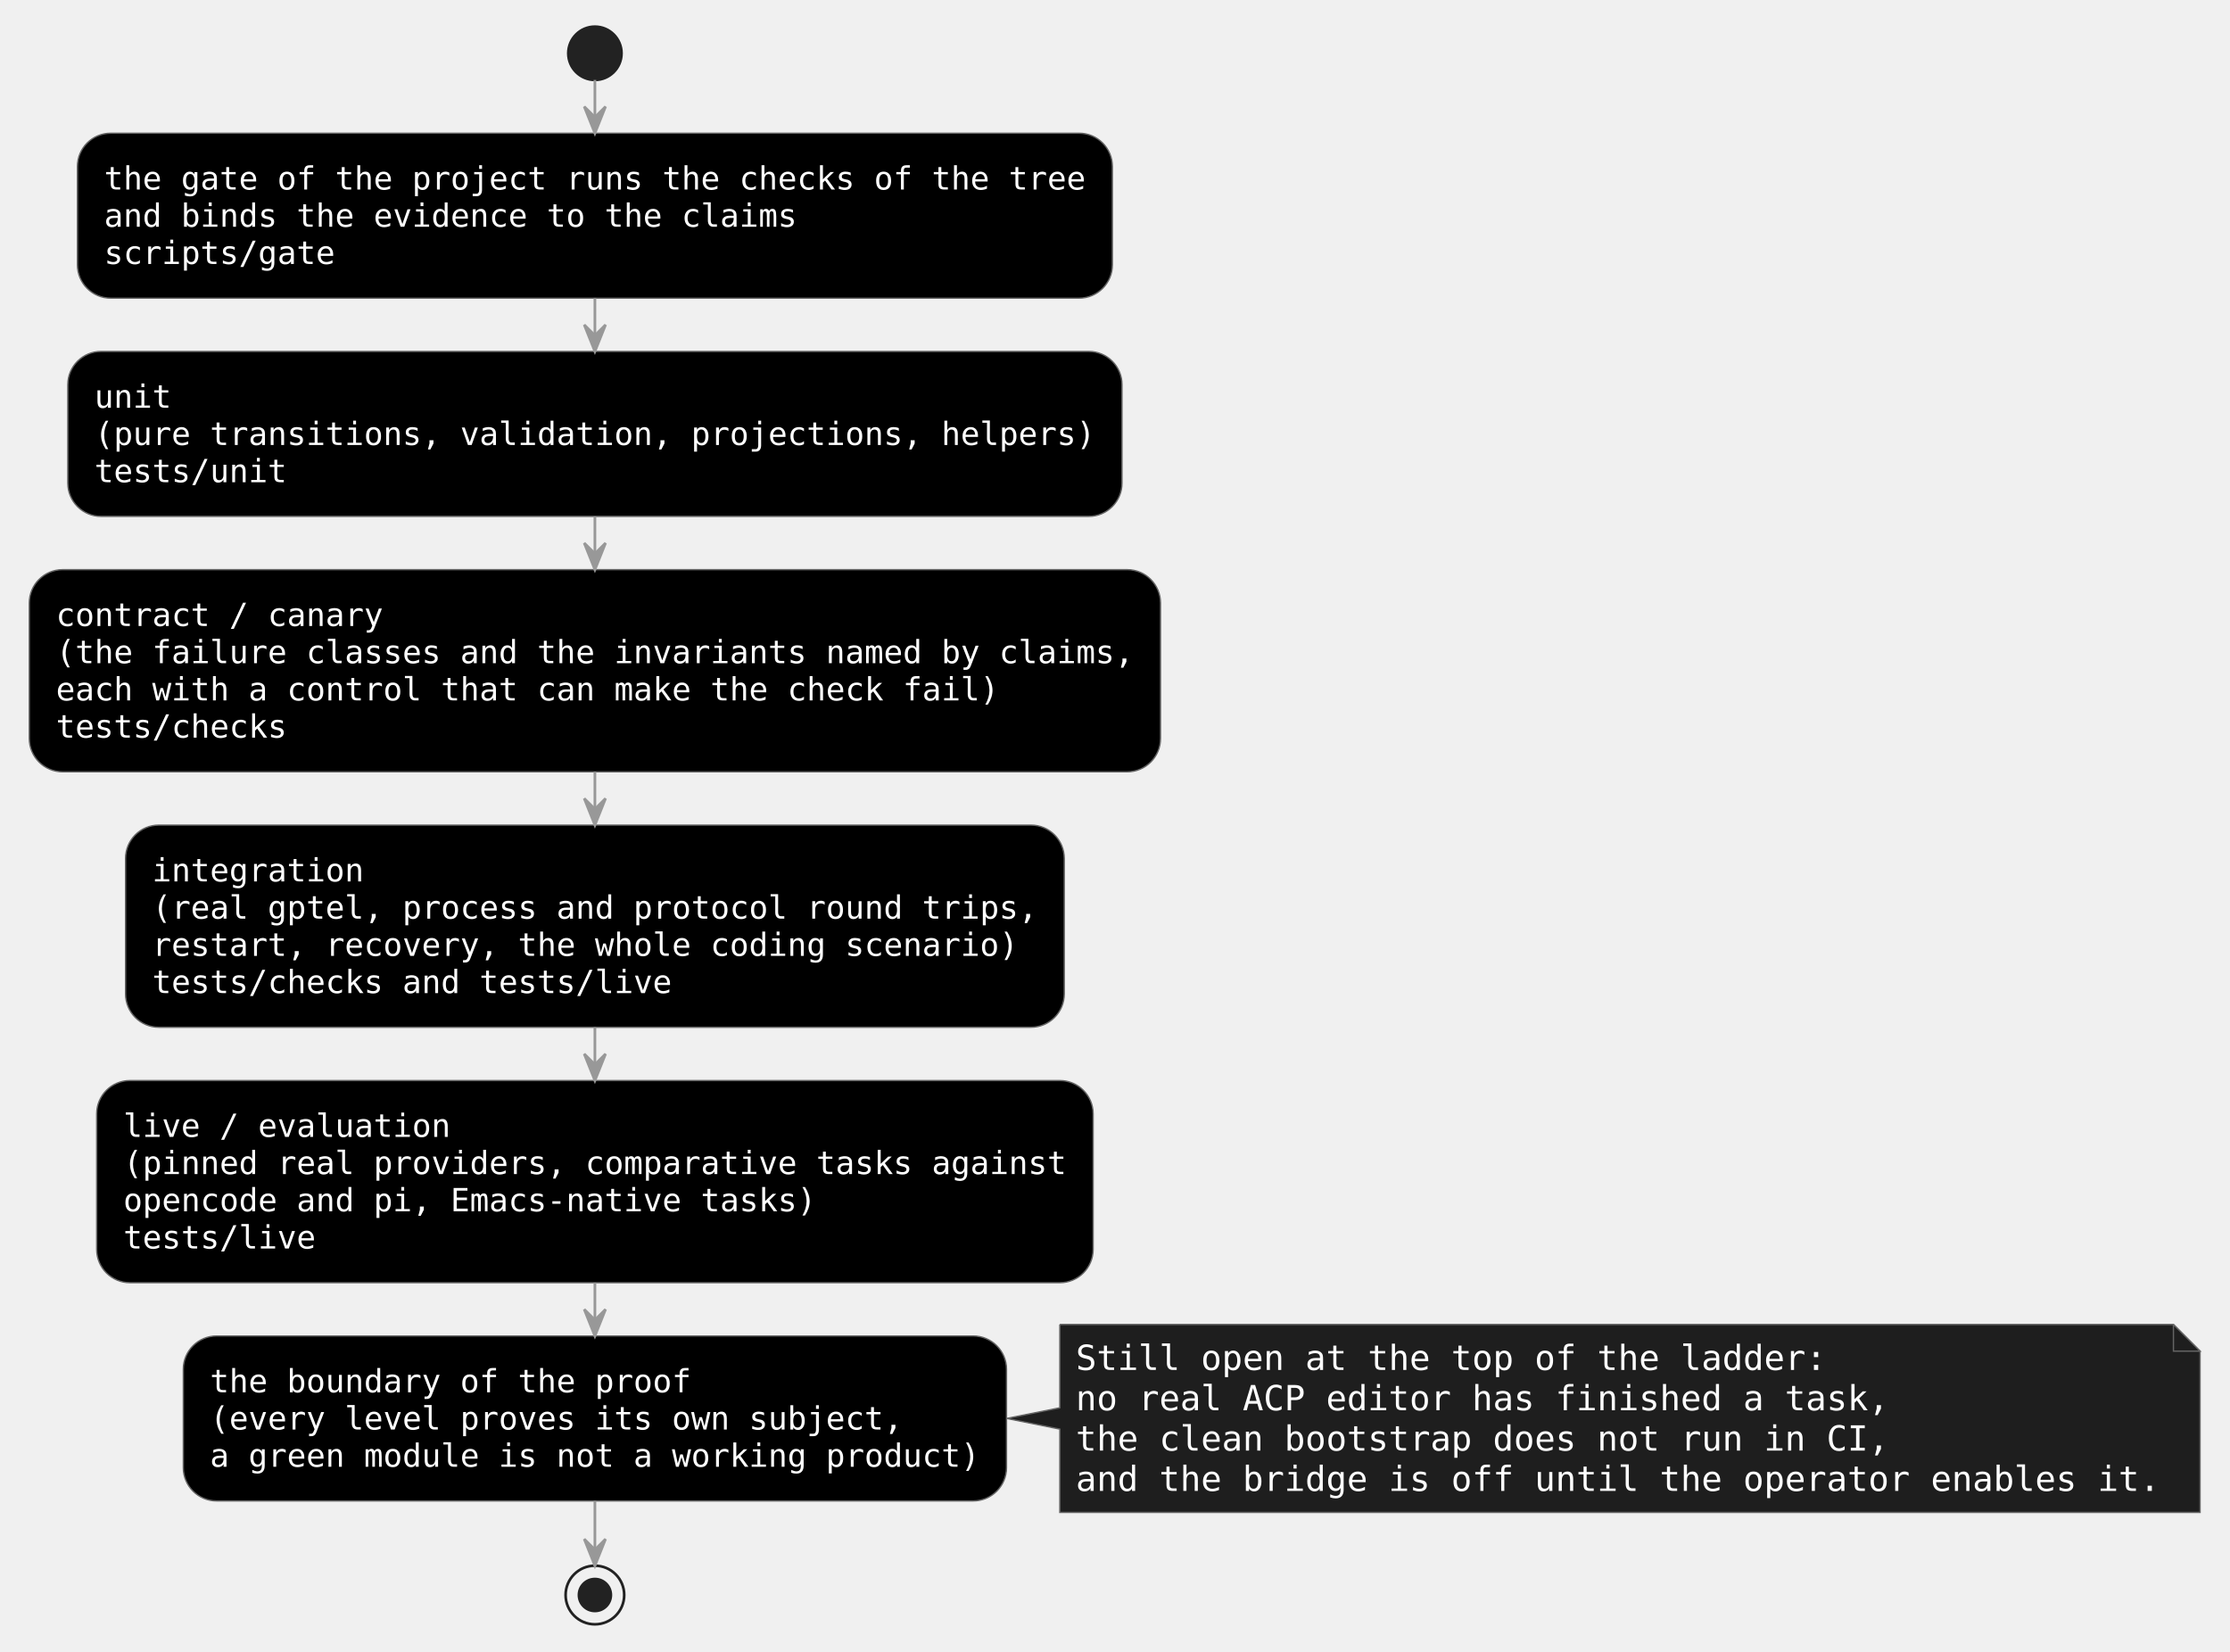
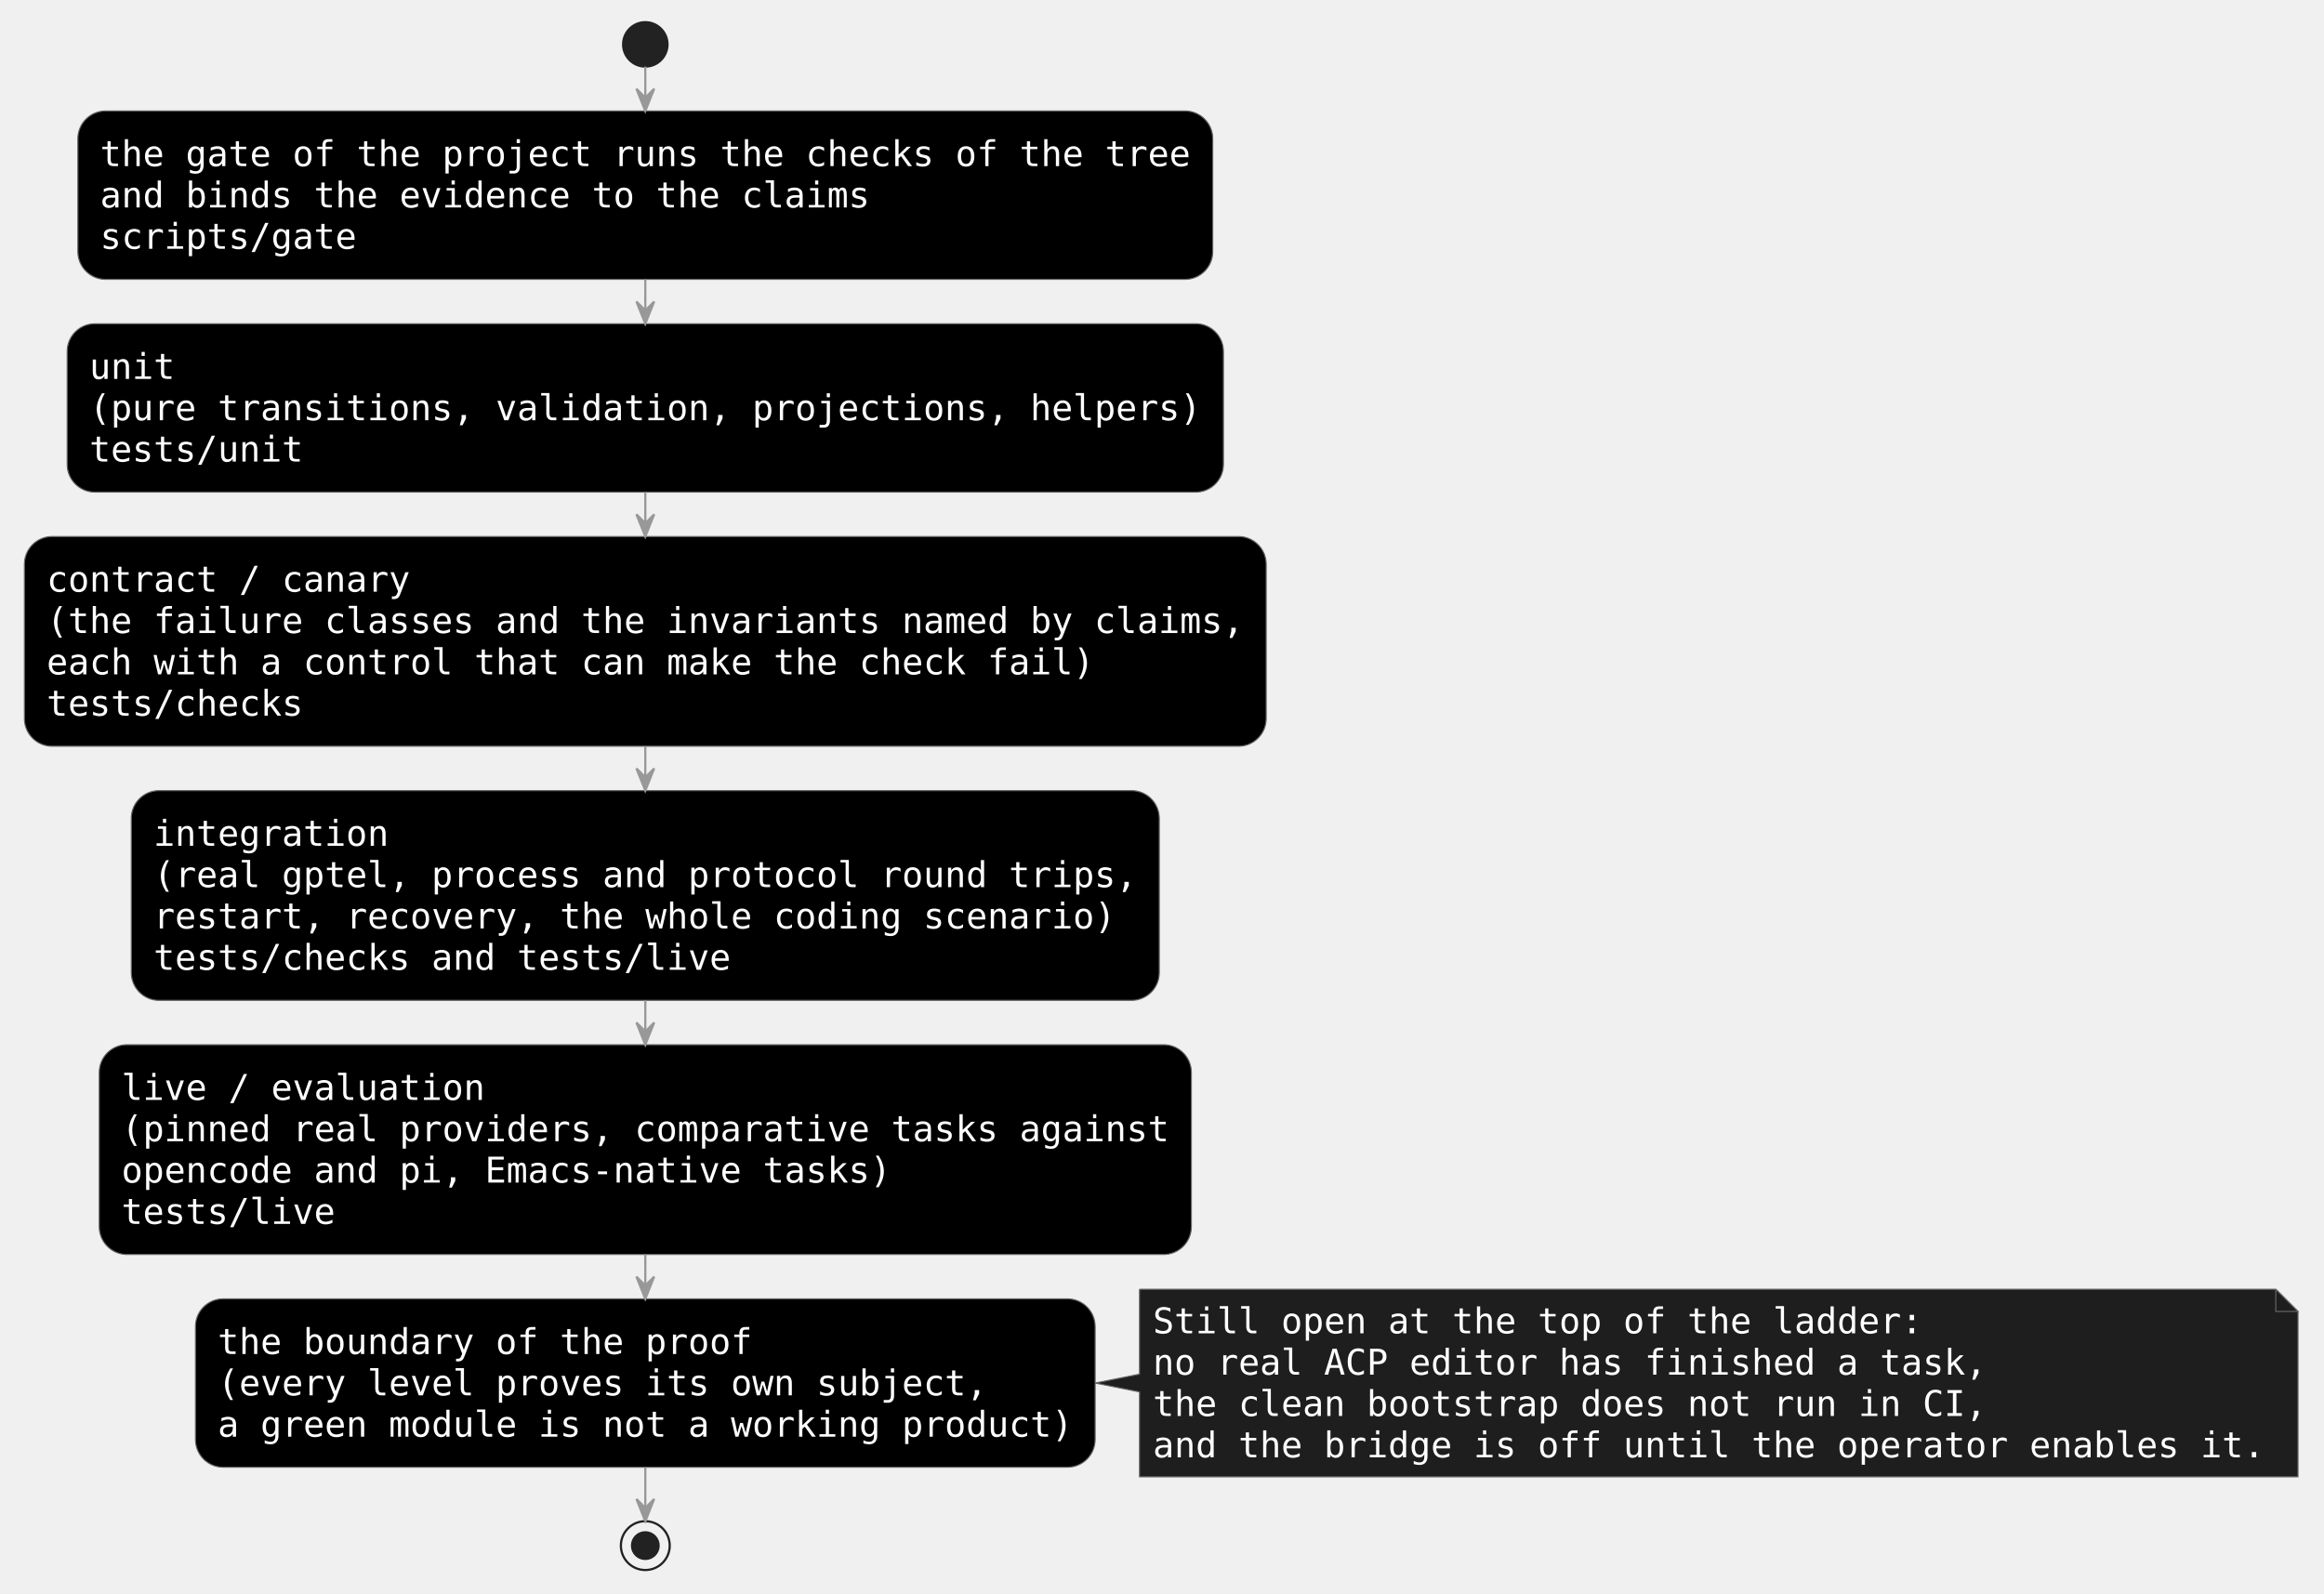
- <svg xmlns="http://www.w3.org/2000/svg" contentStyleType="text/css" data-diagram-type="ACTIVITY" height="620px" preserveAspectRatio="none" style="width:837px;height:620px;background:#000000;" version="1.1" viewBox="0 0 837 620" width="837px" zoomAndPan="magnify">
+ <svg xmlns="http://www.w3.org/2000/svg" contentStyleType="text/css" data-diagram-type="ACTIVITY" height="718px" preserveAspectRatio="none" style="width:1047px;height:718px;background:#000000;" version="1.1" viewBox="0 0 1047 718" width="1047px" zoomAndPan="magnify">
  <defs />
  <g>
-     <ellipse cx="223.289" cy="20" fill="#222222" rx="10" ry="10" style="stroke:#222222;stroke-width:1;" />
-     <rect fill="#000000" height="61.906" rx="12.5" ry="12.5" style="stroke:#646464;stroke-width:0.5;" width="388.455" x="29.061" y="50" />
-     <text fill="#FFFFFF" font-family="'DejaVu Sans Mono'" font-size="12" lengthAdjust="spacing" textLength="368.455" x="39.062" y="71.139">the gate of the project runs the checks of the tree</text>
-     <text fill="#FFFFFF" font-family="'DejaVu Sans Mono'" font-size="12" lengthAdjust="spacing" textLength="260.086" x="39.062" y="85.107">and binds the evidence to the claims</text>
-     <text fill="#FFFFFF" font-family="'DejaVu Sans Mono'" font-size="12" lengthAdjust="spacing" textLength="86.695" x="39.062" y="99.076">scripts/gate</text>
-     <rect fill="#000000" height="61.906" rx="12.5" ry="12.5" style="stroke:#646464;stroke-width:0.5;" width="395.68" x="25.449" y="131.906" />
-     <text fill="#FFFFFF" font-family="'DejaVu Sans Mono'" font-size="12" lengthAdjust="spacing" textLength="28.898" x="35.449" y="153.045">unit</text>
-     <text fill="#FFFFFF" font-family="'DejaVu Sans Mono'" font-size="12" lengthAdjust="spacing" textLength="375.68" x="35.449" y="167.014">(pure transitions, validation, projections, helpers)</text>
-     <text fill="#FFFFFF" font-family="'DejaVu Sans Mono'" font-size="12" lengthAdjust="spacing" textLength="72.246" x="35.449" y="180.982">tests/unit</text>
-     <rect fill="#000000" height="75.875" rx="12.5" ry="12.5" style="stroke:#646464;stroke-width:0.5;" width="424.578" x="11" y="213.812" />
-     <text fill="#FFFFFF" font-family="'DejaVu Sans Mono'" font-size="12" lengthAdjust="spacing" textLength="122.818" x="21" y="234.951">contract / canary</text>
-     <text fill="#FFFFFF" font-family="'DejaVu Sans Mono'" font-size="12" lengthAdjust="spacing" textLength="404.578" x="21" y="248.92">(the failure classes and the invariants named by claims,</text>
-     <text fill="#FFFFFF" font-family="'DejaVu Sans Mono'" font-size="12" lengthAdjust="spacing" textLength="354.006" x="21" y="262.889">each with a control that can make the check fail)</text>
-     <text fill="#FFFFFF" font-family="'DejaVu Sans Mono'" font-size="12" lengthAdjust="spacing" textLength="86.695" x="21" y="276.857">tests/checks</text>
-     <rect fill="#000000" height="75.875" rx="12.5" ry="12.5" style="stroke:#646464;stroke-width:0.5;" width="352.332" x="47.123" y="309.688" />
-     <text fill="#FFFFFF" font-family="'DejaVu Sans Mono'" font-size="12" lengthAdjust="spacing" textLength="79.471" x="57.123" y="330.826">integration</text>
-     <text fill="#FFFFFF" font-family="'DejaVu Sans Mono'" font-size="12" lengthAdjust="spacing" textLength="332.332" x="57.123" y="344.795">(real gptel, process and protocol round trips,</text>
-     <text fill="#FFFFFF" font-family="'DejaVu Sans Mono'" font-size="12" lengthAdjust="spacing" textLength="325.107" x="57.123" y="358.764">restart, recovery, the whole coding scenario)</text>
-     <text fill="#FFFFFF" font-family="'DejaVu Sans Mono'" font-size="12" lengthAdjust="spacing" textLength="195.065" x="57.123" y="372.732">tests/checks and tests/live</text>
-     <rect fill="#000000" height="75.875" rx="12.5" ry="12.5" style="stroke:#646464;stroke-width:0.5;" width="374.006" x="36.286" y="405.562" />
-     <text fill="#FFFFFF" font-family="'DejaVu Sans Mono'" font-size="12" lengthAdjust="spacing" textLength="122.818" x="46.286" y="426.701">live / evaluation</text>
-     <text fill="#FFFFFF" font-family="'DejaVu Sans Mono'" font-size="12" lengthAdjust="spacing" textLength="354.006" x="46.286" y="440.67">(pinned real providers, comparative tasks against</text>
-     <text fill="#FFFFFF" font-family="'DejaVu Sans Mono'" font-size="12" lengthAdjust="spacing" textLength="260.086" x="46.286" y="454.639">opencode and pi, Emacs-native tasks)</text>
-     <text fill="#FFFFFF" font-family="'DejaVu Sans Mono'" font-size="12" lengthAdjust="spacing" textLength="72.246" x="46.286" y="468.607">tests/live</text>
-     <path d="M397.781,497.125 L397.781,528.391 L377.781,532.391 L397.781,536.391 L397.781,567.656 A0,0 0 0 0 397.781,567.656 L825.768,567.656 A0,0 0 0 0 825.768,567.656 L825.768,507.125 L815.768,497.125 L397.781,497.125 A0,0 0 0 0 397.781,497.125" fill="#1E1E1E" style="stroke:#646464;stroke-width:0.5;" />
-     <path d="M815.768,497.125 L815.768,507.125 L825.768,507.125 L815.768,497.125" fill="#1E1E1E" style="stroke:#646464;stroke-width:0.5;" />
-     <text fill="#FFFFFF" font-family="'DejaVu Sans Mono'" font-size="13" lengthAdjust="spacing" textLength="281.76" x="403.781" y="514.192">Still open at the top of the ladder:</text>
-     <text fill="#FFFFFF" font-family="'DejaVu Sans Mono'" font-size="13" lengthAdjust="spacing" textLength="305.24" x="403.781" y="529.325">no real ACP editor has finished a task,</text>
-     <text fill="#FFFFFF" font-family="'DejaVu Sans Mono'" font-size="13" lengthAdjust="spacing" textLength="305.24" x="403.781" y="544.457">the clean bootstrap does not run in CI,</text>
-     <text fill="#FFFFFF" font-family="'DejaVu Sans Mono'" font-size="13" lengthAdjust="spacing" textLength="406.986" x="403.781" y="559.59">and the bridge is off until the operator enables it.</text>
-     <rect fill="#000000" height="61.906" rx="12.5" ry="12.5" style="stroke:#646464;stroke-width:0.5;" width="308.984" x="68.797" y="501.438" />
-     <text fill="#FFFFFF" font-family="'DejaVu Sans Mono'" font-size="12" lengthAdjust="spacing" textLength="180.615" x="78.797" y="522.576">the boundary of the proof</text>
-     <text fill="#FFFFFF" font-family="'DejaVu Sans Mono'" font-size="12" lengthAdjust="spacing" textLength="260.086" x="78.797" y="536.545">(every level proves its own subject,</text>
-     <text fill="#FFFFFF" font-family="'DejaVu Sans Mono'" font-size="12" lengthAdjust="spacing" textLength="288.984" x="78.797" y="550.514">a green module is not a working product)</text>
-     <ellipse cx="223.289" cy="598.656" fill="none" rx="11" ry="11" style="stroke:#222222;stroke-width:1;" />
-     <ellipse cx="223.289" cy="598.656" fill="#222222" rx="6" ry="6" style="stroke:#222222;stroke-width:1;" />
-     <line style="stroke:#989898;stroke-width:1;" x1="223.289" x2="223.289" y1="30" y2="50" />
-     <polygon fill="#989898" points="219.289,40,223.289,50,227.289,40,223.289,44" style="stroke:#989898;stroke-width:1;" />
-     <line style="stroke:#989898;stroke-width:1;" x1="223.289" x2="223.289" y1="111.906" y2="131.906" />
-     <polygon fill="#989898" points="219.289,121.906,223.289,131.906,227.289,121.906,223.289,125.906" style="stroke:#989898;stroke-width:1;" />
-     <line style="stroke:#989898;stroke-width:1;" x1="223.289" x2="223.289" y1="193.812" y2="213.812" />
-     <polygon fill="#989898" points="219.289,203.812,223.289,213.812,227.289,203.812,223.289,207.812" style="stroke:#989898;stroke-width:1;" />
-     <line style="stroke:#989898;stroke-width:1;" x1="223.289" x2="223.289" y1="289.688" y2="309.688" />
-     <polygon fill="#989898" points="219.289,299.688,223.289,309.688,227.289,299.688,223.289,303.688" style="stroke:#989898;stroke-width:1;" />
-     <line style="stroke:#989898;stroke-width:1;" x1="223.289" x2="223.289" y1="385.562" y2="405.562" />
-     <polygon fill="#989898" points="219.289,395.562,223.289,405.562,227.289,395.562,223.289,399.562" style="stroke:#989898;stroke-width:1;" />
-     <line style="stroke:#989898;stroke-width:1;" x1="223.289" x2="223.289" y1="481.438" y2="501.438" />
-     <polygon fill="#989898" points="219.289,491.438,223.289,501.438,227.289,491.438,223.289,495.438" style="stroke:#989898;stroke-width:1;" />
-     <line style="stroke:#989898;stroke-width:1;" x1="223.289" x2="223.289" y1="563.344" y2="587.656" />
-     <polygon fill="#989898" points="219.289,577.656,223.289,587.656,227.289,577.656,223.289,581.656" style="stroke:#989898;stroke-width:1;" />
+     <ellipse cx="290.719" cy="20" fill="#222222" rx="10" ry="10" style="stroke:#222222;stroke-width:1;" />
+     <rect fill="#000000" height="75.875" rx="12.5" ry="12.5" style="stroke:#646464;stroke-width:0.5;" width="511.273" x="35.082" y="50" />
+     <text fill="#FFFFFF" font-family="'DejaVu Sans Mono'" font-size="16" lengthAdjust="spacing" textLength="491.273" x="45.082" y="74.852">the gate of the project runs the checks of the tree</text>
+     <text fill="#FFFFFF" font-family="'DejaVu Sans Mono'" font-size="16" lengthAdjust="spacing" textLength="346.781" x="45.082" y="93.477">and binds the evidence to the claims</text>
+     <text fill="#FFFFFF" font-family="'DejaVu Sans Mono'" font-size="16" lengthAdjust="spacing" textLength="115.594" x="45.082" y="112.102">scripts/gate</text>
+     <rect fill="#000000" height="75.875" rx="12.5" ry="12.5" style="stroke:#646464;stroke-width:0.5;" width="520.906" x="30.266" y="145.875" />
+     <text fill="#FFFFFF" font-family="'DejaVu Sans Mono'" font-size="16" lengthAdjust="spacing" textLength="38.531" x="40.266" y="170.727">unit</text>
+     <text fill="#FFFFFF" font-family="'DejaVu Sans Mono'" font-size="16" lengthAdjust="spacing" textLength="500.906" x="40.266" y="189.352">(pure transitions, validation, projections, helpers)</text>
+     <text fill="#FFFFFF" font-family="'DejaVu Sans Mono'" font-size="16" lengthAdjust="spacing" textLength="96.328" x="40.266" y="207.977">tests/unit</text>
+     <rect fill="#000000" height="94.5" rx="12.5" ry="12.5" style="stroke:#646464;stroke-width:0.5;" width="559.438" x="11" y="241.75" />
+     <text fill="#FFFFFF" font-family="'DejaVu Sans Mono'" font-size="16" lengthAdjust="spacing" textLength="163.758" x="21" y="266.602">contract / canary</text>
+     <text fill="#FFFFFF" font-family="'DejaVu Sans Mono'" font-size="16" lengthAdjust="spacing" textLength="539.438" x="21" y="285.227">(the failure classes and the invariants named by claims,</text>
+     <text fill="#FFFFFF" font-family="'DejaVu Sans Mono'" font-size="16" lengthAdjust="spacing" textLength="472.008" x="21" y="303.852">each with a control that can make the check fail)</text>
+     <text fill="#FFFFFF" font-family="'DejaVu Sans Mono'" font-size="16" lengthAdjust="spacing" textLength="115.594" x="21" y="322.477">tests/checks</text>
+     <rect fill="#000000" height="94.5" rx="12.5" ry="12.5" style="stroke:#646464;stroke-width:0.5;" width="463.109" x="59.164" y="356.25" />
+     <text fill="#FFFFFF" font-family="'DejaVu Sans Mono'" font-size="16" lengthAdjust="spacing" textLength="105.961" x="69.164" y="381.102">integration</text>
+     <text fill="#FFFFFF" font-family="'DejaVu Sans Mono'" font-size="16" lengthAdjust="spacing" textLength="443.109" x="69.164" y="399.727">(real gptel, process and protocol round trips,</text>
+     <text fill="#FFFFFF" font-family="'DejaVu Sans Mono'" font-size="16" lengthAdjust="spacing" textLength="433.477" x="69.164" y="418.352">restart, recovery, the whole coding scenario)</text>
+     <text fill="#FFFFFF" font-family="'DejaVu Sans Mono'" font-size="16" lengthAdjust="spacing" textLength="260.086" x="69.164" y="436.977">tests/checks and tests/live</text>
+     <rect fill="#000000" height="94.5" rx="12.5" ry="12.5" style="stroke:#646464;stroke-width:0.5;" width="492.008" x="44.715" y="470.75" />
+     <text fill="#FFFFFF" font-family="'DejaVu Sans Mono'" font-size="16" lengthAdjust="spacing" textLength="163.758" x="54.715" y="495.602">live / evaluation</text>
+     <text fill="#FFFFFF" font-family="'DejaVu Sans Mono'" font-size="16" lengthAdjust="spacing" textLength="472.008" x="54.715" y="514.227">(pinned real providers, comparative tasks against</text>
+     <text fill="#FFFFFF" font-family="'DejaVu Sans Mono'" font-size="16" lengthAdjust="spacing" textLength="346.781" x="54.715" y="532.852">opencode and pi, Emacs-native tasks)</text>
+     <text fill="#FFFFFF" font-family="'DejaVu Sans Mono'" font-size="16" lengthAdjust="spacing" textLength="96.328" x="54.715" y="551.477">tests/live</text>
+     <path d="M513.375,580.938 L513.375,619.188 L493.375,623.188 L513.375,627.188 L513.375,665.438 A0,0 0 0 0 513.375,665.438 L1035.281,665.438 A0,0 0 0 0 1035.281,665.438 L1035.281,590.938 L1025.281,580.938 L513.375,580.938 A0,0 0 0 0 513.375,580.938" fill="#1E1E1E" style="stroke:#646464;stroke-width:0.5;" />
+     <path d="M1025.281,580.938 L1025.281,590.938 L1035.281,590.938 L1025.281,580.938" fill="#1E1E1E" style="stroke:#646464;stroke-width:0.5;" />
+     <text fill="#FFFFFF" font-family="'DejaVu Sans Mono'" font-size="16" lengthAdjust="spacing" textLength="346.781" x="519.375" y="600.789">Still open at the top of the ladder:</text>
+     <text fill="#FFFFFF" font-family="'DejaVu Sans Mono'" font-size="16" lengthAdjust="spacing" textLength="375.68" x="519.375" y="619.414">no real ACP editor has finished a task,</text>
+     <text fill="#FFFFFF" font-family="'DejaVu Sans Mono'" font-size="16" lengthAdjust="spacing" textLength="375.68" x="519.375" y="638.039">the clean bootstrap does not run in CI,</text>
+     <text fill="#FFFFFF" font-family="'DejaVu Sans Mono'" font-size="16" lengthAdjust="spacing" textLength="500.906" x="519.375" y="656.664">and the bridge is off until the operator enables it.</text>
+     <rect fill="#000000" height="75.875" rx="12.5" ry="12.5" style="stroke:#646464;stroke-width:0.5;" width="405.312" x="88.062" y="585.25" />
+     <text fill="#FFFFFF" font-family="'DejaVu Sans Mono'" font-size="16" lengthAdjust="spacing" textLength="240.82" x="98.062" y="610.102">the boundary of the proof</text>
+     <text fill="#FFFFFF" font-family="'DejaVu Sans Mono'" font-size="16" lengthAdjust="spacing" textLength="346.781" x="98.062" y="628.727">(every level proves its own subject,</text>
+     <text fill="#FFFFFF" font-family="'DejaVu Sans Mono'" font-size="16" lengthAdjust="spacing" textLength="385.312" x="98.062" y="647.352">a green module is not a working product)</text>
+     <ellipse cx="290.719" cy="696.438" fill="none" rx="11" ry="11" style="stroke:#222222;stroke-width:1;" />
+     <ellipse cx="290.719" cy="696.438" fill="#222222" rx="6" ry="6" style="stroke:#222222;stroke-width:1;" />
+     <line style="stroke:#989898;stroke-width:1;" x1="290.719" x2="290.719" y1="30" y2="50" />
+     <polygon fill="#989898" points="286.719,40,290.719,50,294.719,40,290.719,44" style="stroke:#989898;stroke-width:1;" />
+     <line style="stroke:#989898;stroke-width:1;" x1="290.719" x2="290.719" y1="125.875" y2="145.875" />
+     <polygon fill="#989898" points="286.719,135.875,290.719,145.875,294.719,135.875,290.719,139.875" style="stroke:#989898;stroke-width:1;" />
+     <line style="stroke:#989898;stroke-width:1;" x1="290.719" x2="290.719" y1="221.75" y2="241.75" />
+     <polygon fill="#989898" points="286.719,231.75,290.719,241.75,294.719,231.75,290.719,235.75" style="stroke:#989898;stroke-width:1;" />
+     <line style="stroke:#989898;stroke-width:1;" x1="290.719" x2="290.719" y1="336.25" y2="356.25" />
+     <polygon fill="#989898" points="286.719,346.25,290.719,356.25,294.719,346.25,290.719,350.25" style="stroke:#989898;stroke-width:1;" />
+     <line style="stroke:#989898;stroke-width:1;" x1="290.719" x2="290.719" y1="450.75" y2="470.75" />
+     <polygon fill="#989898" points="286.719,460.75,290.719,470.75,294.719,460.75,290.719,464.75" style="stroke:#989898;stroke-width:1;" />
+     <line style="stroke:#989898;stroke-width:1;" x1="290.719" x2="290.719" y1="565.25" y2="585.25" />
+     <polygon fill="#989898" points="286.719,575.25,290.719,585.25,294.719,575.25,290.719,579.25" style="stroke:#989898;stroke-width:1;" />
+     <line style="stroke:#989898;stroke-width:1;" x1="290.719" x2="290.719" y1="661.125" y2="685.438" />
+     <polygon fill="#989898" points="286.719,675.438,290.719,685.438,294.719,675.438,290.719,679.438" style="stroke:#989898;stroke-width:1;" />
  </g>
</svg>
